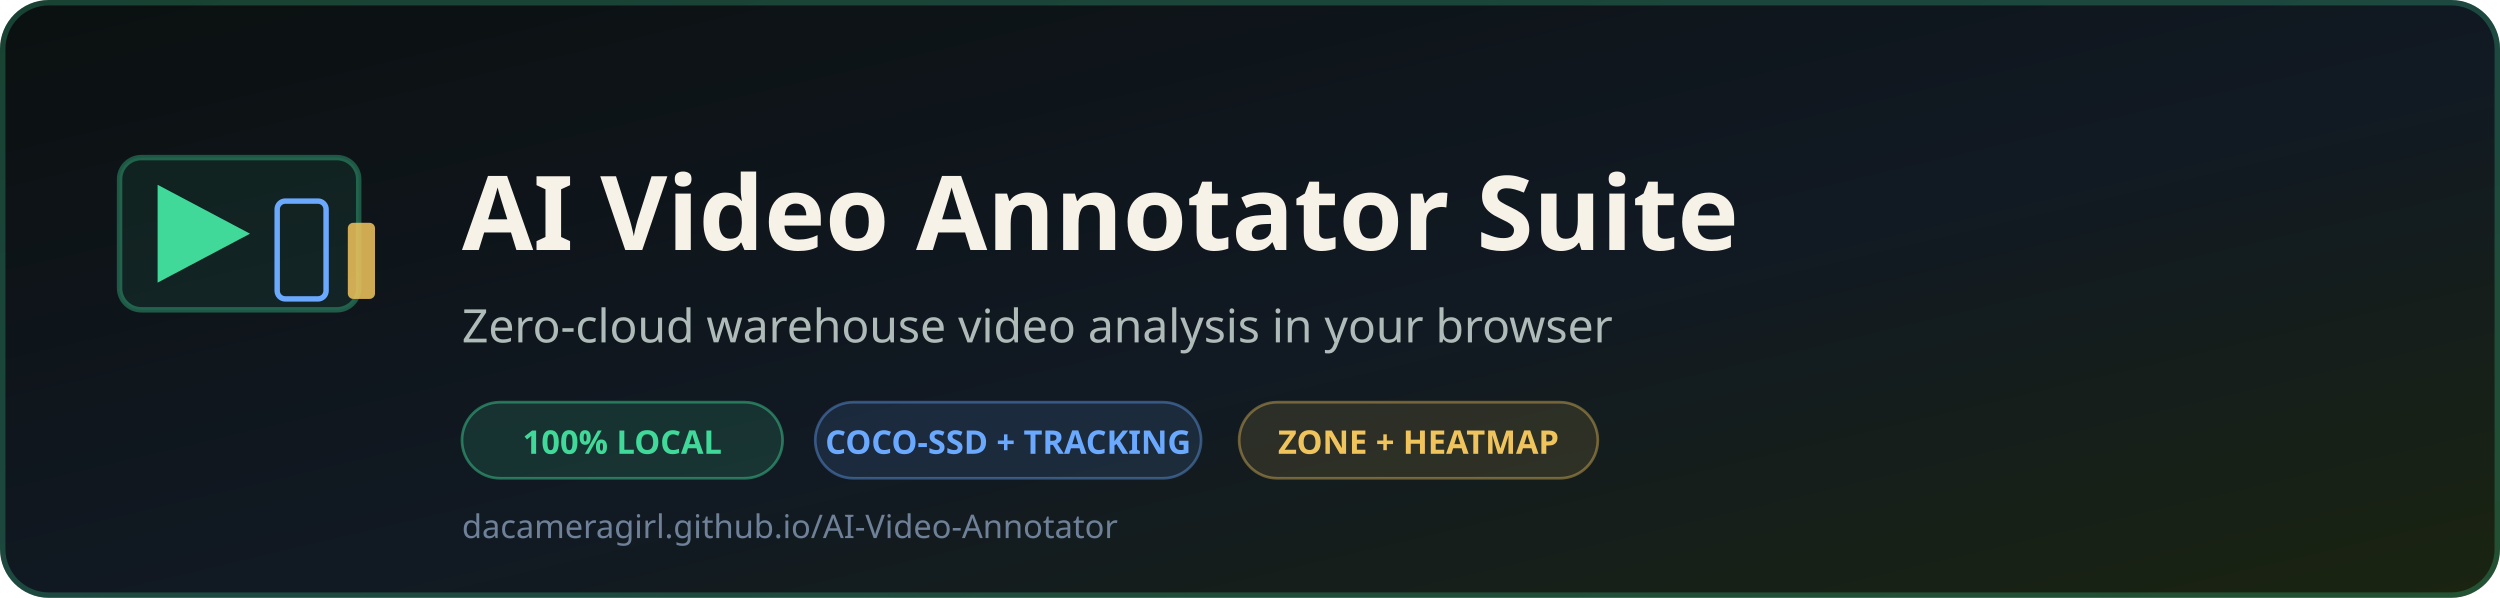
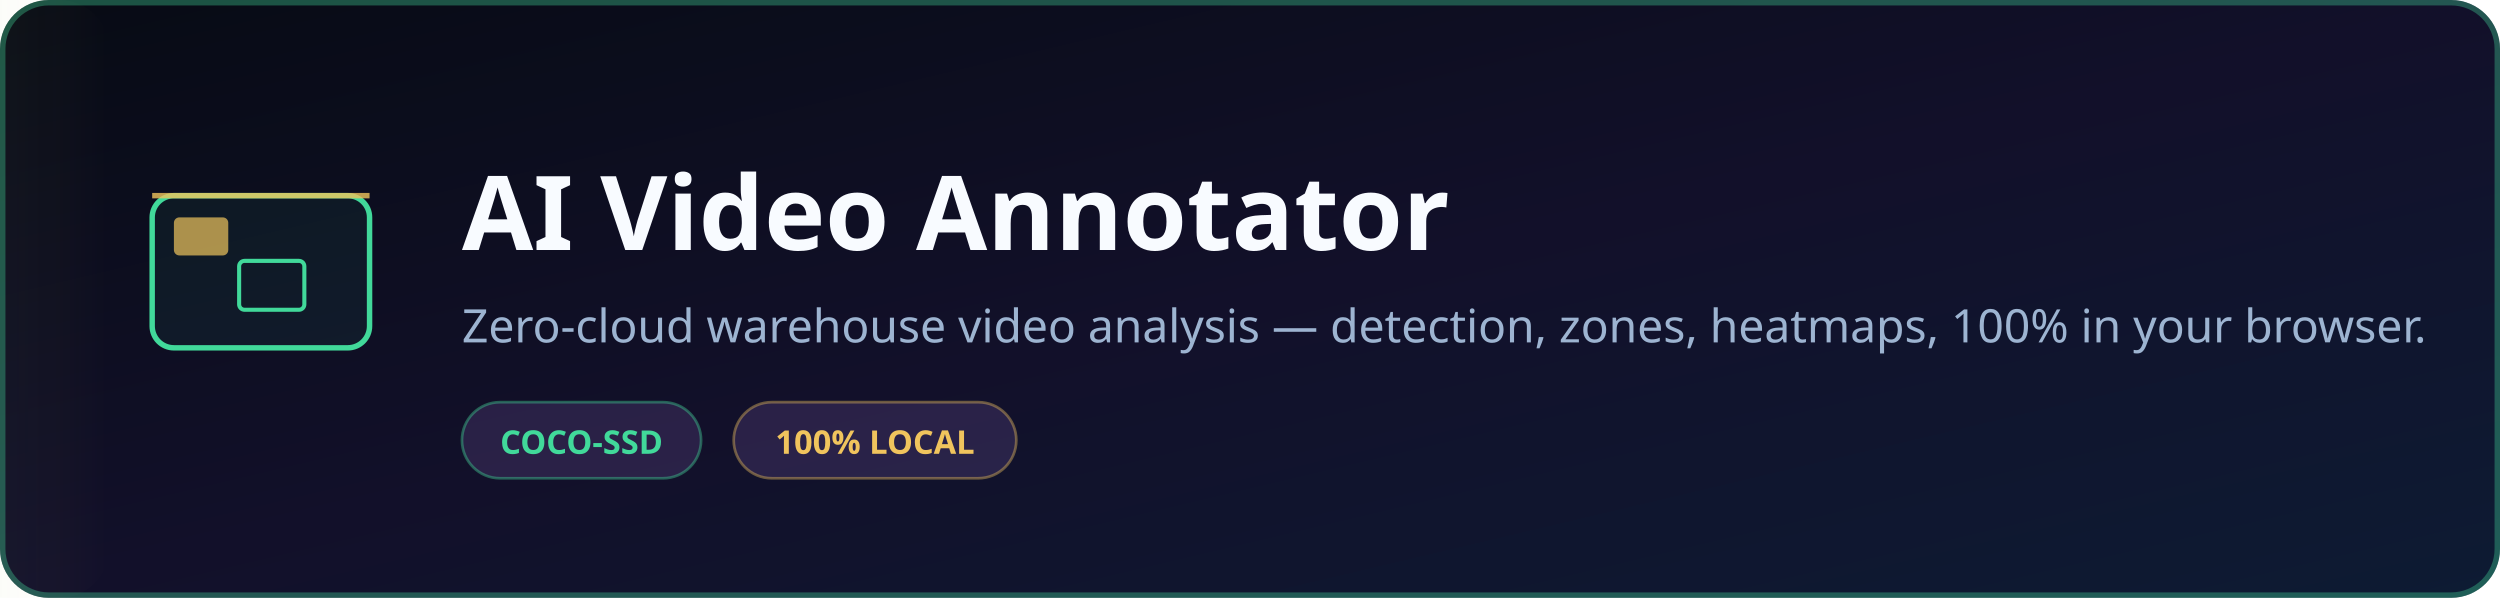
- <svg xmlns="http://www.w3.org/2000/svg" width="920" height="220" viewBox="0 0 920 220" role="img" aria-label="AI Video Annotator Suite">
+ <svg xmlns="http://www.w3.org/2000/svg" width="920" height="220" viewBox="0 0 920 220" role="img" aria-label="AI Video Annotator">
  <defs>
    <linearGradient id="bg" x1="0%" y1="0%" x2="100%" y2="100%">
-       <stop offset="0%" stop-color="#0b1010" />
-       <stop offset="55%" stop-color="#111923" />
-       <stop offset="100%" stop-color="#1a2410" />
+       <stop offset="0%" stop-color="#070b14" />
+       <stop offset="50%" stop-color="#12102a" />
+       <stop offset="100%" stop-color="#0d1b33" />
    </linearGradient>
    <linearGradient id="accent" x1="0%" y1="0%" x2="100%" y2="0%">
      <stop offset="0%" stop-color="#41d99a" />
      <stop offset="100%" stop-color="#f0c45d" />
    </linearGradient>
+     <linearGradient id="shimmer" x1="0%" y1="0%" x2="100%" y2="0%">
+       <stop offset="0%" stop-color="#41d99a" stop-opacity="0" />
+       <stop offset="50%" stop-color="#41d99a" stop-opacity="0.15" />
+       <stop offset="100%" stop-color="#f0c45d" stop-opacity="0" />
+     </linearGradient>
  </defs>
  <rect width="920" height="220" rx="18" fill="url(#bg)" />
-   <rect x="1" y="1" width="918" height="218" rx="17" fill="none" stroke="rgba(65,217,154,0.25)" stroke-width="2" />
-   <rect x="44" y="58" width="88" height="56" rx="8" fill="rgba(65,217,154,0.08)" stroke="rgba(65,217,154,0.35)" stroke-width="2" />
-   <polygon points="58,68 58,104 92,86" fill="#41d99a" />
-   <rect x="102" y="74" width="18" height="36" rx="3" fill="none" stroke="#6ba9ff" stroke-width="2" />
-   <rect x="128" y="82" width="10" height="28" rx="2" fill="#f0c45d" opacity="0.85" />
-   <text x="170" y="92" fill="#f7f2e8" font-family="Segoe UI, system-ui, sans-serif" font-size="38" font-weight="800">AI Video Annotator Suite</text>
-   <text x="170" y="126" fill="#afbbb8" font-family="Segoe UI, system-ui, sans-serif" font-size="17" font-weight="500">Zero-cloud warehouse video analysis in your browser</text>
-   <rect x="170" y="148" width="118" height="28" rx="14" fill="rgba(65,217,154,0.14)" stroke="rgba(65,217,154,0.45)" />
-   <text x="229" y="167" fill="#41d99a" font-family="Segoe UI, system-ui, sans-serif" font-size="12" font-weight="700" text-anchor="middle">100% LOCAL</text>
-   <rect x="300" y="148" width="142" height="28" rx="14" fill="rgba(107,169,255,0.12)" stroke="rgba(107,169,255,0.4)" />
-   <text x="371" y="167" fill="#6ba9ff" font-family="Segoe UI, system-ui, sans-serif" font-size="12" font-weight="700" text-anchor="middle">COCO-SSD + TRACKING</text>
-   <rect x="456" y="148" width="132" height="28" rx="14" fill="rgba(240,196,93,0.12)" stroke="rgba(240,196,93,0.4)" />
-   <text x="522" y="167" fill="#f0c45d" font-family="Segoe UI, system-ui, sans-serif" font-size="12" font-weight="700" text-anchor="middle">ZONE + HEATMAP</text>
-   <text x="170" y="198" fill="#6f8199" font-family="Segoe UI, system-ui, sans-serif" font-size="12">dacameragirl.github.io/AI-Video-Annotator</text>
+   <rect x="-200" y="0" width="240" height="220" rx="18" fill="url(#shimmer)" opacity="0.9">
+     <animate attributeName="x" values="-240;920" dur="7s" repeatCount="indefinite" />
+   </rect>
+   <rect x="1" y="1" width="918" height="218" rx="17" fill="none" stroke="#41d99a" stroke-width="2" opacity="0.35">
+     <animate attributeName="opacity" values="0.35;0.65;0.35" dur="3s" repeatCount="indefinite" />
+   </rect>
+   <rect x="56" y="72" width="80" height="56" rx="8" fill="rgba(65,217,154,0.06)" stroke="#41d99a" stroke-width="2">
+     <animate attributeName="stroke-opacity" values="1;0.35;1" dur="2s" repeatCount="indefinite" />
+   </rect>
+   <rect x="64" y="80" width="20" height="14" rx="2" fill="#f0c45d" opacity="0.7">
+     <animate attributeName="opacity" values="0.7;0.2;0.7" dur="1.4s" repeatCount="indefinite" />
+   </rect>
+   <rect x="88" y="96" width="24" height="18" rx="2" fill="none" stroke="#41d99a" stroke-width="1.5">
+     <animate attributeName="y" values="96;104;96" dur="1.8s" repeatCount="indefinite" />
+   </rect>
+   <line x1="56" y1="72" x2="136" y2="72" stroke="#f0c45d" stroke-width="2" opacity="0.8">
+     <animateTransform attributeName="transform" type="translate" values="0 0; 0 56; 0 0" dur="2.5s" repeatCount="indefinite" />
+   </line>
+   <text x="170" y="92" fill="#f8fbff" font-family="Segoe UI, system-ui, sans-serif" font-size="38" font-weight="800">AI Video Annotator</text>
+   <text x="170" y="126" fill="#9db4d1" font-family="Segoe UI, system-ui, sans-serif" font-size="17" font-weight="500">Zero-cloud warehouse video analysis — detection, zones, heatmaps, 100% in your browser.</text>
+   <rect x="170" y="148" width="88" height="28" rx="14" fill="rgba(188,140,255,0.14)" stroke="#41d99a66" stroke-width="1">
+     <animate attributeName="opacity" values="1;0.75;1" dur="2.5s" begin="0s" repeatCount="indefinite" />
+   </rect>
+   <text x="214" y="167" fill="#41d99a" font-family="Segoe UI, system-ui, sans-serif" font-size="12" font-weight="700" text-anchor="middle">COCO-SSD</text>
+   <rect x="270" y="148" width="104" height="28" rx="14" fill="rgba(188,140,255,0.14)" stroke="#f0c45d66" stroke-width="1">
+     <animate attributeName="opacity" values="1;0.75;1" dur="2.5s" begin="0.3s" repeatCount="indefinite" />
+   </rect>
+   <text x="322" y="167" fill="#f0c45d" font-family="Segoe UI, system-ui, sans-serif" font-size="12" font-weight="700" text-anchor="middle">100% LOCAL</text>
</svg>
